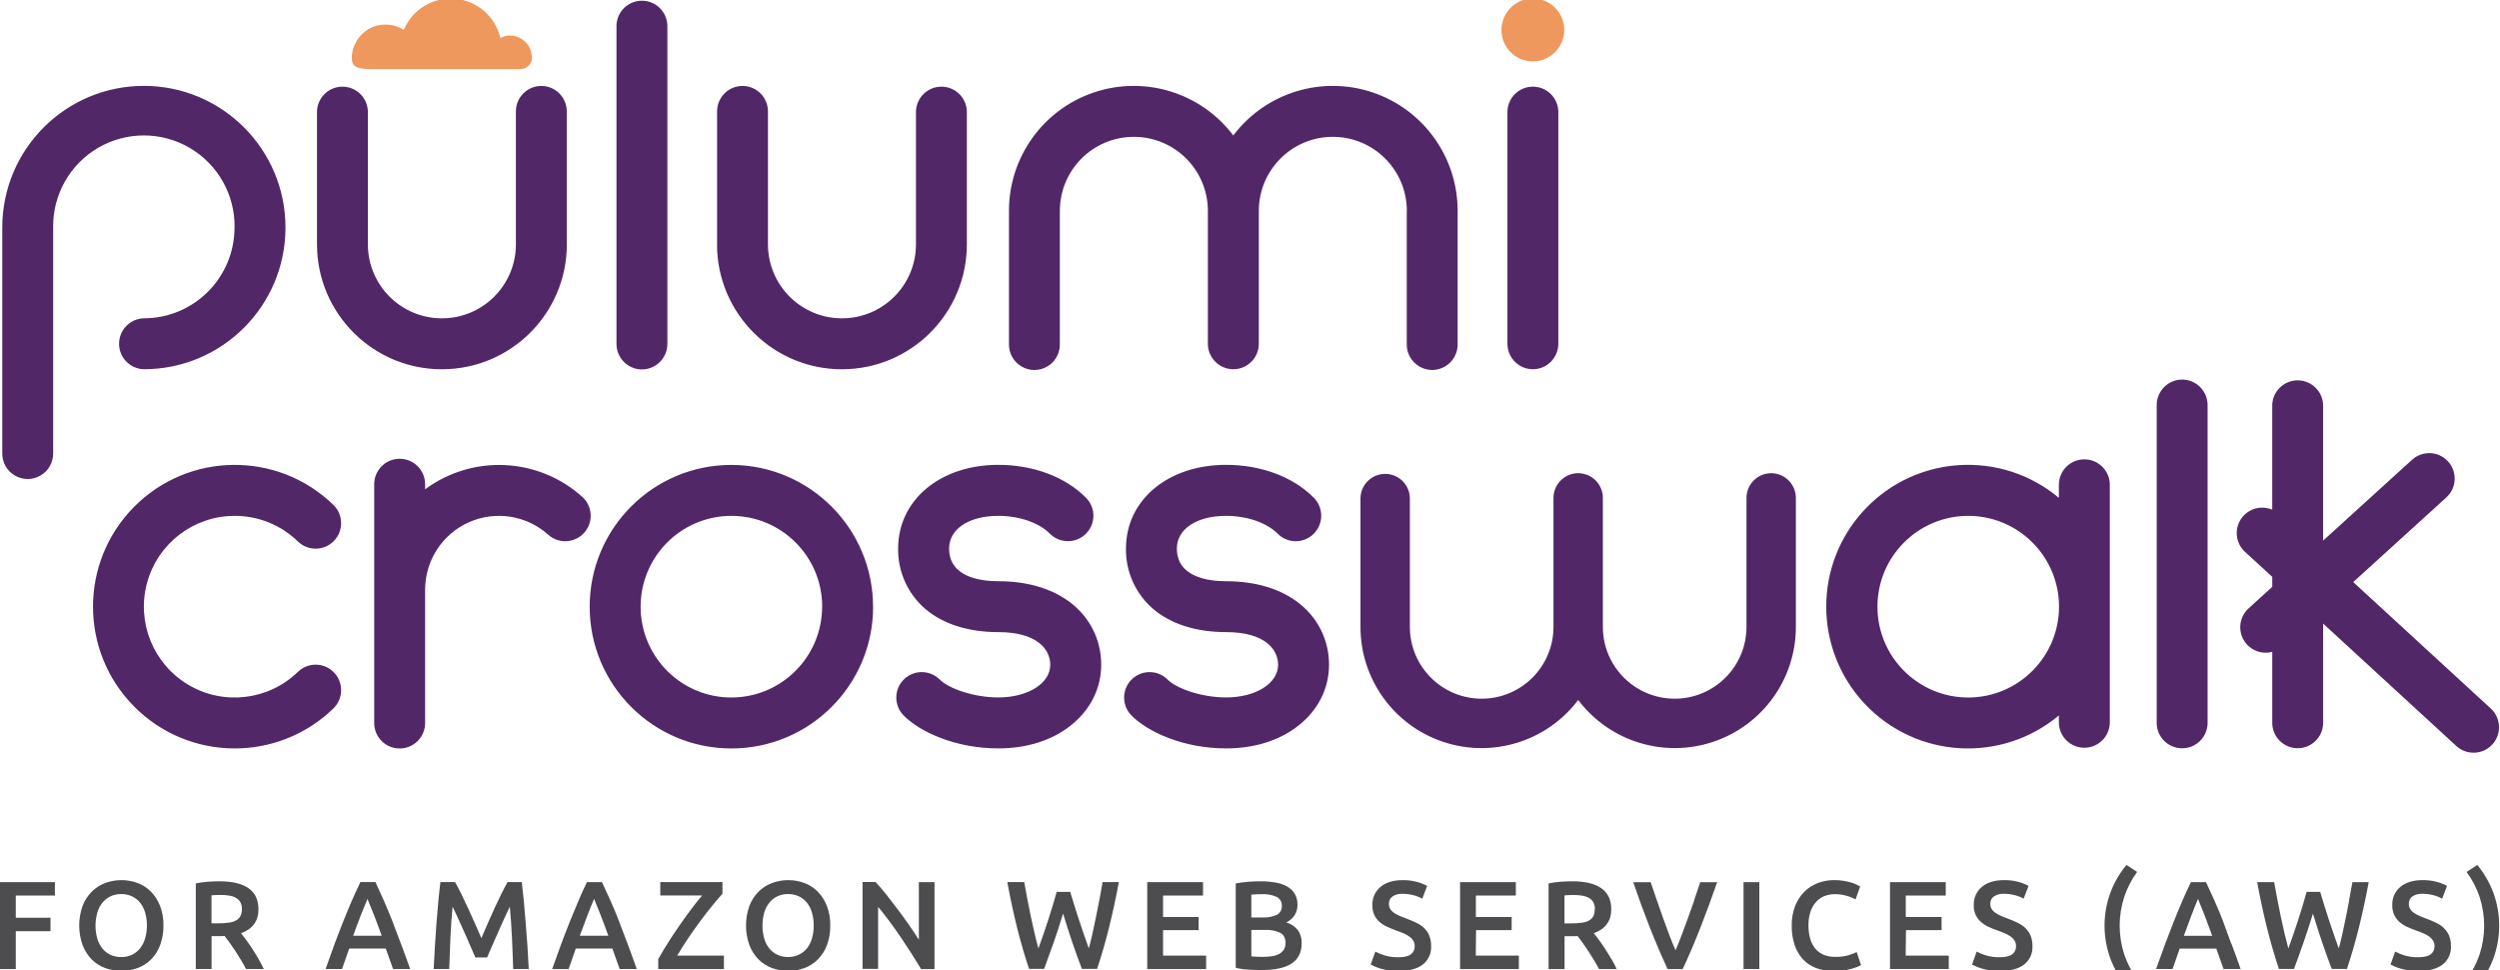
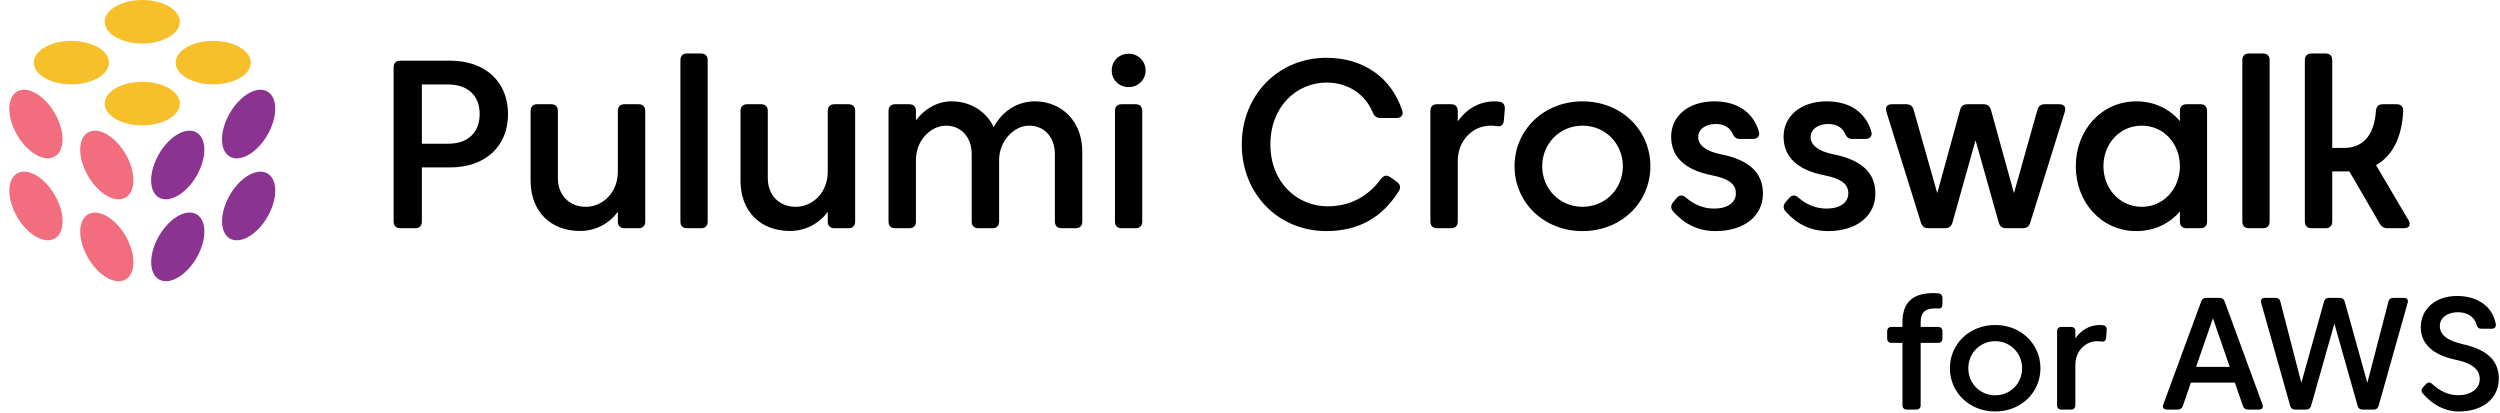
- <svg xmlns="http://www.w3.org/2000/svg" id="Layer_1" data-name="Layer 1" viewBox="0 0 1160.28 449.74">
-   <defs>
-     <style>.cls-1{fill:#ee985d;}.cls-2{fill:#4d4d4f;}.cls-3{fill:#522768;}</style>
-   </defs>
-   <path class="cls-1" d="M726.28,14.13A14.58,14.58,0,1,1,711.85-.67,14.56,14.56,0,0,1,726.28,14.13ZM246.89,25.81a10.13,10.13,0,0,0-10.07-9.29,10,10,0,0,0-4.52,1.11,23.62,23.62,0,0,0-44.83-3.73,15.64,15.64,0,0,0-24.12,13.15c0,4.52,3.53,5,9.3,5h69A5.26,5.26,0,0,0,247,26.68h0c0-.05,0-.1,0-.15A5.66,5.66,0,0,0,246.89,25.81Z" />
-   <path class="cls-2" d="M0,409.41H25.49v6.23H7.33v10.3H23.45v6.23H7.33v17.57H0Zm74.32,11a24.59,24.59,0,0,1,1.57,9.11,25,25,0,0,1-1.55,9.14,18.84,18.84,0,0,1-4.18,6.6,17.44,17.44,0,0,1-6.2,4,22.11,22.11,0,0,1-15.16,0,17.3,17.3,0,0,1-6.23-4,19.21,19.21,0,0,1-4.22-6.6,27.3,27.3,0,0,1,0-18.25,19,19,0,0,1,4.28-6.6,17.57,17.57,0,0,1,6.25-4,21.71,21.71,0,0,1,15,0,17,17,0,0,1,6.2,4A19.65,19.65,0,0,1,74.32,420.44Zm-6.11,9.11a20.92,20.92,0,0,0-.82-6,13.08,13.08,0,0,0-2.36-4.6A10.67,10.67,0,0,0,61.28,416a11.37,11.37,0,0,0-5-1.05,11.5,11.5,0,0,0-5,1.05,10.56,10.56,0,0,0-3.76,3,13.64,13.64,0,0,0-2.35,4.59,22.43,22.43,0,0,0,0,12,13.23,13.23,0,0,0,2.35,4.6,10.71,10.71,0,0,0,3.76,2.94,11.5,11.5,0,0,0,5,1.05,11.37,11.37,0,0,0,5-1.05A10.67,10.67,0,0,0,65,440.17a13.08,13.08,0,0,0,2.36-4.6A20.92,20.92,0,0,0,68.21,429.55Zm51.85,15.57c.89,1.57,1.69,3.11,2.38,4.62h-8.2c-.74-1.39-1.53-2.8-2.39-4.22s-1.72-2.79-2.59-4.13-1.73-2.6-2.59-3.78-1.65-2.24-2.38-3.17c-.55,0-1,.05-1.4.05H98.23v15.25H90.9V410a41.25,41.25,0,0,1,5.7-.78c2-.14,3.83-.2,5.42-.2q8.73,0,13.35,3.2T120,422q0,8.2-8.09,11.12c.74.89,1.57,2,2.5,3.26s1.88,2.67,2.85,4.16S119.16,443.55,120.06,445.12Zm-7.74-23.19a6.58,6.58,0,0,0-.7-3.15,5.23,5.23,0,0,0-2-2,9.28,9.28,0,0,0-3.11-1.08,23.1,23.1,0,0,0-4-.32c-1.55,0-3,.06-4.31.17v13h3.2a34.4,34.4,0,0,0,4.72-.29,9.66,9.66,0,0,0,3.4-1,5.09,5.09,0,0,0,2.07-2A6.8,6.8,0,0,0,112.32,421.93Zm73.76,15.88q2.07,5.47,4.34,11.93H182.5c-.54-1.59-1.11-3.16-1.69-4.71s-1.15-3.14-1.69-4.77h-17c-.54,1.63-1.1,3.23-1.66,4.8s-1.12,3.13-1.66,4.68h-7.63q2.26-6.45,4.3-11.93t4-10.36q1.94-4.89,3.86-9.31t4-8.73h7q2,4.3,3.95,8.73t3.87,9.31Q184,432.34,186.08,437.81Zm-8.85-3.49q-1.86-5.18-3.61-9.66t-3-7.45q-1.33,3.09-3.06,7.51t-3.58,9.6Zm66.9-5.32c-.25-3.48-.54-6.87-.86-10.19s-.65-6.45-1-9.4h-6.61c-.85,1.48-1.8,3.28-2.85,5.42s-2.12,4.37-3.2,6.72-2.16,4.73-3.2,7.16l-2.91,6.72c-.9-2.06-1.87-4.3-2.94-6.72s-2.15-4.82-3.23-7.16-2.15-4.59-3.2-6.72-2-3.94-2.85-5.42h-6.79c-.35,2.8-.69,5.84-1,9.14s-.6,6.7-.86,10.21-.5,7.06-.71,10.62-.41,7-.57,10.36h7.22q.24-7,.56-14.49c.22-5,.55-9.78,1-14.43.43.85.93,1.91,1.51,3.17s1.21,2.61,1.87,4.05,1.33,2.93,2,4.48,1.33,3.05,2,4.51,1.24,2.82,1.78,4.1,1,2.37,1.4,3.26h5.47l1.39-3.23c.55-1.26,1.14-2.62,1.78-4.07l2-4.52q1-2.32,2-4.5c.66-1.46,1.28-2.81,1.87-4.05s1.08-2.31,1.51-3.2c.43,4.65.76,9.47,1,14.43s.4,9.8.56,14.49h7.22c-.16-3.33-.35-6.76-.57-10.27S244.39,432.47,244.13,429Zm47.17,8.81q2.06,5.47,4.33,11.93h-7.92q-.81-2.39-1.69-4.71t-1.69-4.77h-17c-.55,1.63-1.1,3.23-1.67,4.8L264,449.74h-7.62q2.26-6.45,4.3-11.93t4-10.36q2-4.89,3.87-9.31t3.95-8.73h7q2,4.3,4,8.73t3.87,9.31Q289.23,432.34,291.3,437.81Zm-8.85-3.49q-1.86-5.18-3.61-9.66t-3-7.45q-1.33,3.09-3.05,7.51t-3.58,9.6Zm36.95,1.31q2.82-4.15,5.73-8.09t5.65-7.27c1.82-2.23,3.37-4,4.65-5.44v-5.42H306.57v6.23H326q-1.57,1.8-3.35,4.1T319,424.57q-1.86,2.54-3.75,5.27c-1.26,1.82-2.47,3.63-3.64,5.41s-2.26,3.52-3.28,5.21-1.93,3.25-2.71,4.69v4.59h30.49v-6.22H314.43Q316.58,439.79,319.4,435.63Zm64.51-15.19a24.38,24.38,0,0,1,1.57,9.11,25,25,0,0,1-1.54,9.14,19,19,0,0,1-4.19,6.6,17.35,17.35,0,0,1-6.2,4,21.33,21.33,0,0,1-7.56,1.34,21.59,21.59,0,0,1-7.6-1.34,17.26,17.26,0,0,1-6.22-4,19.06,19.06,0,0,1-4.22-6.6,27.14,27.14,0,0,1,0-18.25,19,19,0,0,1,4.27-6.6,17.61,17.61,0,0,1,6.26-4,21.69,21.69,0,0,1,15,0,17,17,0,0,1,6.2,4A19.5,19.5,0,0,1,383.91,420.44Zm-6.11,9.11a20.93,20.93,0,0,0-.81-6,13.25,13.25,0,0,0-2.36-4.6,10.71,10.71,0,0,0-3.76-2.94,11.36,11.36,0,0,0-4.94-1.05,11.58,11.58,0,0,0-5,1.05,10.62,10.62,0,0,0-3.75,3,13.65,13.65,0,0,0-2.36,4.59,22.7,22.7,0,0,0,0,12,13.25,13.25,0,0,0,2.36,4.6,10.76,10.76,0,0,0,3.75,2.94,11.58,11.58,0,0,0,5,1.05,11.36,11.36,0,0,0,4.94-1.05,10.71,10.71,0,0,0,3.76-2.94,13.25,13.25,0,0,0,2.36-4.6A20.93,20.93,0,0,0,377.8,429.55Zm48.83,6.63c-1.32-2.09-2.83-4.35-4.51-6.78s-3.44-4.84-5.24-7.24-3.6-4.73-5.39-7-3.45-4.16-5-5.79h-6v40.33h7.21V420.88q2.44,2.91,5.15,6.54t5.33,7.51q2.61,3.87,5.06,7.68c1.63,2.55,3.1,4.92,4.42,7.13h6.23V409.41h-7.27Zm83.82-18.62c-.52,2.76-1.05,5.46-1.6,8.12s-1.08,5.22-1.63,7.68-1.1,4.74-1.68,6.84q-1.05-2.91-2.19-6.2t-2.27-6.69q-1.12-3.4-2.18-6.81t-2-6.55h-6.28q-.87,3.15-1.89,6.52t-2.13,6.78q-1.1,3.4-2.24,6.69c-.75,2.2-1.5,4.28-2.24,6.26-.58-2.1-1.16-4.38-1.74-6.87s-1.16-5.05-1.72-7.71-1.11-5.36-1.63-8.12-1-5.45-1.48-8.09h-7.86q2,10.95,4.5,21t5.6,19.29h7q2.2-5.92,4.43-12.28t4.37-13.38q4.22,13.91,8.72,25.66h7.06q3.08-9.19,5.58-19.29t4.53-21h-7.56C511.47,412.09,511,414.81,510.45,417.56ZM540,431.7h16.52v-6.11H540v-9.95h18.56v-6.23h-25.9v40.33H560v-6.22H540Zm62.61,0a9.94,9.94,0,0,1,1.75,6.05q0,6.24-4.54,9.34t-13.91,3.12q-3.2,0-6.46-.21a29.42,29.42,0,0,1-5.7-.84V410c.85-.15,1.76-.3,2.73-.43s2-.24,3-.32,2-.14,3-.18,1.93-.05,2.82-.05a39.14,39.14,0,0,1,6.81.55,17.32,17.32,0,0,1,5.44,1.83,9.56,9.56,0,0,1,3.58,3.38,9.77,9.77,0,0,1,1.28,5.18,8.53,8.53,0,0,1-1.37,4.88,9.62,9.62,0,0,1-3.81,3.26A10.59,10.59,0,0,1,602.6,431.7ZM581,425.82h5.18a14.84,14.84,0,0,0,6.57-1.19,4.36,4.36,0,0,0,2.39-4.28,4.26,4.26,0,0,0-2.48-4.13,14.62,14.62,0,0,0-6.43-1.22c-1.12,0-2.12,0-3,.06s-1.62.1-2.24.17Zm15.88,11.88q0-3.43-2.5-4.78a14.88,14.88,0,0,0-6.92-1.33H581v12.28c.81.07,1.68.13,2.61.17s1.79.06,2.57.06a29.1,29.1,0,0,0,4.21-.29,11.29,11.29,0,0,0,3.38-1,6.1,6.1,0,0,0,2.27-2A5.44,5.44,0,0,0,596.84,437.7Zm64.45-6.9a14.33,14.33,0,0,0-3.78-2.56q-2.24-1.08-5.09-2.13a30.62,30.62,0,0,1-3-1.22A13.8,13.8,0,0,1,647,423.5a5.9,5.9,0,0,1-1.57-1.72,4.53,4.53,0,0,1-.55-2.3,4,4,0,0,1,1.66-3.43,7.63,7.63,0,0,1,4.63-1.22,20.2,20.2,0,0,1,4.86.58,17.72,17.72,0,0,1,4.33,1.68l2.27-5.93a20.38,20.38,0,0,0-4.63-1.83,24.11,24.11,0,0,0-6.72-.85q-6.51,0-10.3,3.12a10.5,10.5,0,0,0-3.78,8.58,9.74,9.74,0,0,0,3.29,7.68A13.64,13.64,0,0,0,644,430.1c1.3.6,2.65,1.16,4,1.66s2.63.94,3.72,1.43a13.64,13.64,0,0,1,2.76,1.57,6.34,6.34,0,0,1,1.75,1.89,4.85,4.85,0,0,1,.61,2.5,4.43,4.43,0,0,1-1.8,3.78c-1.21.9-3.13,1.34-5.76,1.34a21,21,0,0,1-6.46-.87,24.73,24.73,0,0,1-4.25-1.75l-2.16,6a17.66,17.66,0,0,0,1.87.9,24.14,24.14,0,0,0,2.76,1,29.35,29.35,0,0,0,8.24,1.11q7.44,0,11.31-3a10.09,10.09,0,0,0,3.87-8.47,13,13,0,0,0-.81-4.86A9.94,9.94,0,0,0,661.29,430.8Zm24,.9h16.53v-6.11H685.24v-9.95H703.8v-6.23H677.91v40.33H705.2v-6.22h-20Zm62.91,13.42q1.33,2.36,2.39,4.62h-8.21c-.74-1.39-1.53-2.8-2.39-4.22s-1.71-2.79-2.59-4.13-1.73-2.6-2.59-3.78-1.65-2.24-2.38-3.17c-.55,0-1,.05-1.4.05h-4.65v15.25H719V410a41.19,41.19,0,0,1,5.71-.78c2-.14,3.82-.2,5.41-.2q8.73,0,13.35,3.2t4.63,9.77q0,8.2-8.09,11.12c.74.89,1.57,2,2.5,3.26s1.89,2.67,2.85,4.16S747.26,443.55,748.15,445.12Zm-7.74-23.19a6.46,6.46,0,0,0-.7-3.15,5.16,5.16,0,0,0-2-2,9.28,9.28,0,0,0-3.11-1.08,23,23,0,0,0-4-.32c-1.55,0-3,.06-4.3.17v13h3.2a34.35,34.35,0,0,0,4.71-.29,9.66,9.66,0,0,0,3.4-1,5,5,0,0,0,2.07-2A6.69,6.69,0,0,0,740.41,421.93Zm46.2-4.2c-1,2.84-2,5.63-3,8.38s-2,5.41-2.94,7.95-1.91,4.88-2.8,7q-1.41-3.19-2.86-7t-2.92-7.94c-1-2.74-1.95-5.52-2.92-8.36s-1.92-5.6-2.86-8.32h-8.09q3.5,10.3,7.54,20.6t8.42,19.73h7q4.4-9.42,8.42-19.73t7.59-20.6h-7.86Q788.06,413.49,786.61,417.73Zm22.82,32h7.33V409.41h-7.33Zm48.88-6.43a21,21,0,0,1-6.34.79,13.21,13.21,0,0,1-5.59-1.08,10.24,10.24,0,0,1-3.84-3,12.84,12.84,0,0,1-2.24-4.62,22.23,22.23,0,0,1-.73-5.88,19.69,19.69,0,0,1,.93-6.34,12.6,12.6,0,0,1,2.59-4.54A10.67,10.67,0,0,1,847,415.9a13.16,13.16,0,0,1,4.89-.9,19.09,19.09,0,0,1,5.62.79,17.09,17.09,0,0,1,4,1.65l2.16-6-1.4-.76a14.44,14.44,0,0,0-2.5-1,32.34,32.34,0,0,0-3.55-.84,25.16,25.16,0,0,0-4.54-.38,21.24,21.24,0,0,0-7.74,1.4,17.8,17.8,0,0,0-6.29,4.1,19.58,19.58,0,0,0-4.22,6.61,24.38,24.38,0,0,0-1.54,9,27.63,27.63,0,0,0,1.34,9,18.37,18.37,0,0,0,3.84,6.61,16.11,16.11,0,0,0,6.11,4.1,22.47,22.47,0,0,0,8.15,1.4,33.24,33.24,0,0,0,4.36-.27,26.07,26.07,0,0,0,3.67-.7,27.13,27.13,0,0,0,2.82-.9,9.77,9.77,0,0,0,1.89-.93l-2-6A25.28,25.28,0,0,1,858.31,443.31Zm26.54-11.61h16.53v-6.11H884.85v-9.95h18.56v-6.23H877.52v40.33h27.29v-6.22h-20Zm55.54-.9a14.17,14.17,0,0,0-3.78-2.56q-2.24-1.08-5.09-2.13a30.62,30.62,0,0,1-3-1.22,13.69,13.69,0,0,1-2.38-1.39,5.63,5.63,0,0,1-1.57-1.72,4.53,4.53,0,0,1-.56-2.3,4,4,0,0,1,1.66-3.43,7.65,7.65,0,0,1,4.63-1.22,20.08,20.08,0,0,1,4.86.58,17.72,17.72,0,0,1,4.33,1.68l2.27-5.93a20.47,20.47,0,0,0-4.62-1.83,24.13,24.13,0,0,0-6.73-.85q-6.51,0-10.3,3.12a10.5,10.5,0,0,0-3.78,8.58,9.74,9.74,0,0,0,3.29,7.68,13.64,13.64,0,0,0,3.43,2.24c1.3.6,2.65,1.16,4.05,1.66s2.64.94,3.72,1.43a14,14,0,0,1,2.77,1.57,6.3,6.3,0,0,1,1.74,1.89,4.85,4.85,0,0,1,.61,2.5,4.43,4.43,0,0,1-1.8,3.78c-1.2.9-3.12,1.34-5.76,1.34a21,21,0,0,1-6.46-.87,24.73,24.73,0,0,1-4.25-1.75l-2.15,6a16.47,16.47,0,0,0,1.86.9,24.84,24.84,0,0,0,2.76,1,29.35,29.35,0,0,0,8.24,1.11q7.44,0,11.32-3a10.09,10.09,0,0,0,3.87-8.47,13,13,0,0,0-.82-4.86A9.94,9.94,0,0,0,940.39,430.8Zm51.83-26.1-5-3.26a44.54,44.54,0,0,0-7.45,12.83,44.44,44.44,0,0,0,0,30.67,44.54,44.54,0,0,0,7.45,12.83l5-3.26a42,42,0,0,1-6-11.46,43,43,0,0,1,0-26.86A43.08,43.08,0,0,1,992.22,404.7Zm43.67,33.11q2.07,5.47,4.34,11.93h-7.92c-.54-1.59-1.11-3.16-1.69-4.71s-1.15-3.14-1.69-4.77h-17c-.54,1.63-1.1,3.23-1.66,4.8s-1.12,3.13-1.66,4.68h-7.63q2.26-6.45,4.31-11.93t4-10.36q1.95-4.89,3.86-9.31c1.29-2.95,2.6-5.86,4-8.73h7q2,4.3,4,8.73t3.87,9.31Q1033.83,432.34,1035.89,437.81Zm-8.84-3.49q-1.87-5.18-3.61-9.66t-3-7.45q-1.33,3.09-3,7.51t-3.58,9.6Zm63.66-16.76c-.52,2.76-1.06,5.46-1.6,8.12s-1.09,5.22-1.63,7.68-1.1,4.74-1.69,6.84c-.7-1.94-1.42-4-2.18-6.2s-1.51-4.42-2.27-6.69-1.48-4.54-2.18-6.81-1.36-4.45-2-6.55h-6.28q-.89,3.15-1.9,6.52c-.68,2.25-1.38,4.51-2.12,6.78s-1.48,4.5-2.24,6.69-1.5,4.28-2.24,6.26c-.58-2.1-1.16-4.38-1.75-6.87s-1.15-5.05-1.71-7.71-1.11-5.36-1.63-8.12-1-5.45-1.49-8.09H1048q2,10.95,4.5,21t5.6,19.29h7q2.21-5.92,4.42-12.28t4.37-13.38q4.23,13.91,8.73,25.66h7.06q3.07-9.19,5.58-19.29t4.53-21h-7.56Q1091.49,413.43,1090.71,417.56Zm44,13.24a14.39,14.39,0,0,0-3.79-2.56q-2.24-1.08-5.09-2.13a31.67,31.67,0,0,1-3-1.22,13.69,13.69,0,0,1-2.38-1.39,5.76,5.76,0,0,1-1.57-1.72,4.53,4.53,0,0,1-.56-2.3,4,4,0,0,1,1.66-3.43,7.65,7.65,0,0,1,4.63-1.22,20.08,20.08,0,0,1,4.86.58,17.72,17.72,0,0,1,4.33,1.68l2.27-5.93a20.28,20.28,0,0,0-4.62-1.83,24.13,24.13,0,0,0-6.73-.85q-6.51,0-10.29,3.12a10.48,10.48,0,0,0-3.79,8.58,10.2,10.2,0,0,0,.9,4.48,10.44,10.44,0,0,0,2.39,3.2,13.64,13.64,0,0,0,3.43,2.24c1.3.6,2.65,1.16,4.05,1.66s2.64.94,3.72,1.43a14,14,0,0,1,2.77,1.57,6.3,6.3,0,0,1,1.74,1.89,4.85,4.85,0,0,1,.61,2.5,4.43,4.43,0,0,1-1.8,3.78c-1.2.9-3.12,1.34-5.76,1.34a21,21,0,0,1-6.46-.87,24.73,24.73,0,0,1-4.25-1.75l-2.15,6a16.47,16.47,0,0,0,1.86.9,25.58,25.58,0,0,0,2.76,1,29.35,29.35,0,0,0,8.24,1.11q7.44,0,11.32-3a10.09,10.09,0,0,0,3.87-8.47,12.8,12.8,0,0,0-.82-4.86A10.05,10.05,0,0,0,1134.71,430.8Zm22.84-16.53a44.77,44.77,0,0,0-7.45-12.83l-4.95,3.26a43.08,43.08,0,0,1,6,11.49,43,43,0,0,1,0,26.86,42,42,0,0,1-6,11.46l4.95,3.26a44.77,44.77,0,0,0,7.45-12.83,44.44,44.44,0,0,0,0-30.67Z" />
-   <path class="cls-3" d="M332.94,113.38V51.7a11.81,11.81,0,1,1,23.62,0v61.68a34.36,34.36,0,1,0,68.72,0V51.7a11.82,11.82,0,0,1,23.63,0v61.68a58,58,0,1,1-116,0Zm-34.89,58.08a11.85,11.85,0,0,0,11.81-11.81V11.81a11.82,11.82,0,0,0-23.63,0V159.65A11.85,11.85,0,0,0,298.05,171.46Zm413.67-.09a11.85,11.85,0,0,0,11.81-11.82V51.7a11.82,11.82,0,0,0-23.63,0V159.55A11.86,11.86,0,0,0,711.72,171.37Zm-448.57-58V51.7a11.81,11.81,0,1,0-23.62,0v61.68a34.36,34.36,0,0,1-68.72,0V51.7a11.82,11.82,0,0,0-23.63,0v61.68a58,58,0,1,0,116,0Zm390-15.51v61.68a11.82,11.82,0,1,0,23.63,0V97.87a57.94,57.94,0,0,0-104.16-35,57.94,57.94,0,0,0-104.16,35v61.68a11.82,11.82,0,1,0,23.63,0V97.87a34.36,34.36,0,0,1,68.72,0v61.68a11.85,11.85,0,0,0,11.81,11.82h0a12.29,12.29,0,0,0,2.37-.24,12.72,12.72,0,0,0,2.22-.69A11.9,11.9,0,0,0,581,167.9a11.75,11.75,0,0,0,3.47-8.35V97.87a34.36,34.36,0,1,1,68.72,0Zm-544.27,7.76a42.12,42.12,0,0,1-42.12,42.11,11.82,11.82,0,0,0,0,23.63A65.75,65.75,0,1,0,1.05,105.63h0V210.15a11.82,11.82,0,1,0,23.63,0V105.63h0a42.12,42.12,0,1,1,84.23,0ZM1156.46,328.82l-63.86-58.67,43.23-39.28a11.82,11.82,0,1,0-15.9-17.5l-41.31,37.54V188a11.82,11.82,0,0,0-23.63,0v48.55a11.82,11.82,0,0,0-12.65,19.57L1055,267.71v4.66l-11,10a11.82,11.82,0,0,0,11,20.16v33.25a11.82,11.82,0,0,0,23.63,0V289.42l61.84,56.81a11.82,11.82,0,1,0,16-17.41ZM109,239.42a41.9,41.9,0,0,1,29.32,11.89,11.83,11.83,0,0,0,16.46-17,65.8,65.8,0,1,0,0,94.5,11.82,11.82,0,0,0-16.46-17A42.15,42.15,0,1,1,109,239.42Zm870.58-14.7V335.55a11.83,11.83,0,0,1-23.65,0v-3.5a65.81,65.81,0,1,1,0-101v-6.38a11.83,11.83,0,0,1,23.65,0ZM956,281.57a42.15,42.15,0,1,0-42.15,42.15A42.2,42.2,0,0,0,956,281.57Zm-685.69-51a57.78,57.78,0,0,0-72.93-3.47v-2.36a11.82,11.82,0,0,0-23.64,0V326.56h0v9a11.82,11.82,0,1,0,23.64,0V273.77a34.28,34.28,0,0,1,57.17-25.59,11.82,11.82,0,1,0,15.76-17.63Zm135.08,51a65.8,65.8,0,1,1-65.8-65.8A65.88,65.88,0,0,1,405.36,281.57Zm-23.65,0a42.15,42.15,0,1,0-42.15,42.15A42.2,42.2,0,0,0,381.71,281.57Zm116.05-1.29c-8.53-6.89-20.37-10.53-34.26-10.53-8.54,0-22.86-2-22.86-15.17,0-9.07,9.19-15.16,22.86-15.16,9.7,0,18.88,3.17,23.94,8.27A11.82,11.82,0,1,0,504.22,231c-9.63-9.7-24.47-15.26-40.72-15.26-26.95,0-46.5,16.33-46.5,38.81a36.25,36.25,0,0,0,12.64,28.08c8.22,7,19.93,10.74,33.86,10.74,17.79,0,24.13,7.83,24.13,15.16,0,8.65-10.37,15.16-24.13,15.16-11.69,0-23.19-4.29-27.14-8.27a11.82,11.82,0,1,0-16.78,16.66c7.54,7.6,24,15.26,43.92,15.26,13.06,0,24.59-3.59,33.34-10.39,9.31-7.23,14.44-17.33,14.44-28.42A35.75,35.75,0,0,0,497.76,280.28Zm105.75,0c-8.53-6.89-20.37-10.53-34.26-10.53-8.54,0-22.86-2-22.86-15.17,0-9.07,9.19-15.16,22.86-15.16,9.7,0,18.88,3.17,23.94,8.27A11.82,11.82,0,0,0,610,231c-9.62-9.7-24.47-15.26-40.72-15.26-27,0-46.5,16.33-46.5,38.81a36.25,36.25,0,0,0,12.64,28.08c8.22,7,19.93,10.74,33.86,10.74,17.79,0,24.13,7.83,24.13,15.16,0,8.65-10.37,15.16-24.13,15.16-11.69,0-23.19-4.29-27.14-8.27a11.82,11.82,0,1,0-16.78,16.66c7.54,7.6,24,15.26,43.92,15.26,13.06,0,24.59-3.59,33.34-10.39,9.31-7.23,14.44-17.33,14.44-28.42A35.75,35.75,0,0,0,603.51,280.28Zm409.66-104.12A11.85,11.85,0,0,0,1001.35,188V335.81a11.82,11.82,0,0,0,23.63,0V188A11.84,11.84,0,0,0,1013.17,176.16ZM822.36,219.61a11.5,11.5,0,0,0-11.47,11.46v59.86a33.34,33.34,0,0,1-66.68,0V231.07a11.49,11.49,0,0,0-11.46-11.46h0a11.29,11.29,0,0,0-4.45.9,11.72,11.72,0,0,0-3.65,2.47,11.4,11.4,0,0,0-3.37,8.09v59.86a33.34,33.34,0,1,1-66.68,0V231.07a11.47,11.47,0,0,0-22.93,0v59.86a56.22,56.22,0,0,0,101.08,33.94,56.22,56.22,0,0,0,101.07-33.94V231.07A11.5,11.5,0,0,0,822.36,219.61Z" />
+ <svg xmlns="http://www.w3.org/2000/svg" width="940" height="155" viewBox="0 0 940 155" fill="none">
+   <path fill-rule="evenodd" clip-rule="evenodd" d="M20.572 58.87C24.484 56.612 24.49 49.301 20.587 42.54C16.684 35.78 10.349 32.13 6.438 34.389C2.526 36.647 2.52 43.958 6.423 50.718C10.326 57.478 16.661 61.128 20.572 58.87ZM20.596 73.345C24.499 80.106 24.492 87.417 20.581 89.675C16.67 91.933 10.335 88.283 6.432 81.523C2.529 74.763 2.535 67.452 6.447 65.194C10.358 62.935 16.693 66.585 20.596 73.345ZM47.249 88.755C51.153 95.515 51.146 102.826 47.235 105.085C43.324 107.343 36.989 103.693 33.086 96.933C29.183 90.172 29.189 82.862 33.1 80.603C37.011 78.345 43.346 81.995 47.249 88.755ZM47.241 57.95C51.144 64.711 51.138 72.022 47.226 74.28C43.315 76.538 36.98 72.888 33.077 66.128C29.174 59.368 29.18 52.057 33.092 49.799C37.003 47.54 43.338 51.19 47.241 57.95Z" fill="#F26E7E" />
+   <path fill-rule="evenodd" clip-rule="evenodd" d="M100.561 50.735C104.464 43.975 104.458 36.664 100.547 34.405C96.635 32.147 90.301 35.797 86.397 42.557C82.494 49.318 82.501 56.629 86.412 58.887C90.323 61.145 96.658 57.495 100.561 50.735ZM100.562 65.203C104.473 67.461 104.48 74.772 100.577 81.533C96.673 88.293 90.338 91.943 86.427 89.684C82.516 87.426 82.51 80.115 86.413 73.355C90.316 66.595 96.651 62.945 100.562 65.203ZM73.914 80.588C77.825 82.846 77.831 90.157 73.928 96.917C70.025 103.677 63.69 107.327 59.779 105.069C55.868 102.811 55.861 95.5 59.764 88.74C63.668 81.979 70.002 78.329 73.914 80.588ZM73.899 49.79C77.81 52.048 77.816 59.359 73.913 66.119C70.01 72.88 63.675 76.529 59.764 74.271C55.853 72.013 55.846 64.702 59.749 57.941C63.653 51.181 69.987 47.532 73.899 49.79Z" fill="#8A3391" />
+   <path fill-rule="evenodd" clip-rule="evenodd" d="M67.622 8.178C67.622 12.694 61.294 16.355 53.487 16.355C45.681 16.355 39.353 12.694 39.353 8.178C39.353 3.661 45.681 0 53.487 0C61.294 0 67.622 3.661 67.622 8.178ZM40.974 23.546C40.974 28.063 34.646 31.724 26.839 31.724C19.033 31.724 12.705 28.063 12.705 23.546C12.705 19.03 19.033 15.369 26.839 15.369C34.646 15.369 40.974 19.03 40.974 23.546ZM80.171 31.724C87.977 31.724 94.305 28.063 94.305 23.546C94.305 19.03 87.977 15.369 80.171 15.369C72.364 15.369 66.036 19.03 66.036 23.546C66.036 28.063 72.364 31.724 80.171 31.724ZM67.622 38.95C67.622 43.466 61.294 47.127 53.487 47.127C45.681 47.127 39.353 43.466 39.353 38.95C39.353 34.433 45.681 30.772 53.487 30.772C61.294 30.772 67.622 34.433 67.622 38.95Z" fill="#F7BF2A" />
+   <path d="M158.62 62.95H169.195C182.605 62.95 191.02 54.94 191.02 42.88C191.02 30.865 182.605 22.81 169.195 22.81H150.52C148.9 22.81 148 23.71 148 25.33V83.29C148 84.91 148.9 85.81 150.52 85.81H156.1C157.72 85.81 158.62 84.91 158.62 83.29V62.95ZM180.355 42.88C180.355 49.675 176.08 54.04 168.52 54.04H158.62V31.765H168.52C176.08 31.765 180.355 36.13 180.355 42.88Z" fill="black" />
+   <path d="M218.134 86.845C224.074 86.845 229.159 83.92 232.309 79.645V83.29C232.309 84.91 233.209 85.81 234.829 85.81H240.094C241.714 85.81 242.614 84.91 242.614 83.29V41.71C242.614 40.09 241.714 39.19 240.094 39.19H234.829C233.209 39.19 232.309 40.09 232.309 41.71V64.57C232.309 72.31 226.729 77.755 220.249 77.755C214.039 77.755 209.764 73.345 209.764 67.045V41.71C209.764 40.09 208.864 39.19 207.244 39.19H202.024C200.404 39.19 199.504 40.09 199.504 41.71V67.945C199.504 79.42 206.929 86.845 218.134 86.845Z" fill="black" />
+   <path d="M255.835 22.63V83.29C255.835 84.91 256.735 85.81 258.355 85.81H263.575C265.195 85.81 266.095 84.91 266.095 83.29V22.63C266.095 21.01 265.195 20.11 263.575 20.11H258.355C256.735 20.11 255.835 21.01 255.835 22.63Z" fill="black" />
+   <path d="M297.06 86.845C303 86.845 308.085 83.92 311.235 79.645V83.29C311.235 84.91 312.135 85.81 313.755 85.81H319.02C320.64 85.81 321.54 84.91 321.54 83.29V41.71C321.54 40.09 320.64 39.19 319.02 39.19H313.755C312.135 39.19 311.235 40.09 311.235 41.71V64.57C311.235 72.31 305.655 77.755 299.175 77.755C292.965 77.755 288.69 73.345 288.69 67.045V41.71C288.69 40.09 287.79 39.19 286.17 39.19H280.95C279.33 39.19 278.43 40.09 278.43 41.71V67.945C278.43 79.42 285.855 86.845 297.06 86.845Z" fill="black" />
+   <path d="M389.076 38.11C382.416 38.11 376.746 41.935 373.641 47.785C370.716 41.755 364.821 38.11 357.801 38.11C352.356 38.11 347.631 40.945 344.391 45.265V41.71C344.391 40.09 343.491 39.19 341.871 39.19H336.606C334.986 39.19 334.086 40.09 334.086 41.71V83.29C334.086 84.91 334.986 85.81 336.606 85.81H341.871C343.491 85.81 344.391 84.91 344.391 83.29V60.16C344.391 52.555 350.151 47.245 355.686 47.245C361.446 47.245 365.361 51.655 365.361 57.955V83.29C365.361 84.91 366.261 85.81 367.881 85.81H373.146C374.766 85.81 375.666 84.91 375.666 83.29V60.16C375.666 53.095 381.156 47.245 386.961 47.245C392.721 47.245 396.636 51.655 396.636 57.955V83.29C396.636 84.91 397.536 85.81 399.156 85.81H404.421C406.041 85.81 406.941 84.91 406.941 83.29V57.055C406.941 45.58 399.201 38.11 389.076 38.11Z" fill="black" />
+   <path d="M418.009 26.5C418.009 30.01 420.754 32.755 424.354 32.755C427.954 32.755 430.744 30.01 430.744 26.5C430.744 22.945 427.954 20.2 424.354 20.2C420.754 20.2 418.009 22.945 418.009 26.5ZM419.224 41.71V83.29C419.224 84.91 420.124 85.81 421.744 85.81H426.964C428.584 85.81 429.484 84.91 429.484 83.29V41.71C429.484 40.09 428.584 39.19 426.964 39.19H421.744C420.124 39.19 419.224 40.09 419.224 41.71Z" fill="black" />
+   <path d="M525.233 68.395L522.803 66.64C521.498 65.695 520.283 65.875 519.293 67.225C514.478 73.75 507.773 77.575 499.223 77.575C487.748 77.575 477.668 68.62 477.668 54.31C477.668 40.045 487.523 31.045 498.818 31.045C506.378 31.045 513.128 34.96 516.188 42.34C516.728 43.69 517.628 44.365 519.068 44.365H525.098C526.898 44.365 527.798 43.24 527.213 41.53C523.163 29.2 512.723 21.73 498.683 21.73C480.818 21.73 466.913 35.59 466.913 54.31C466.913 73.075 480.818 86.89 498.683 86.89C510.698 86.89 519.653 81.895 525.953 71.86C526.808 70.51 526.493 69.34 525.233 68.395Z" fill="black" />
+   <path d="M560.361 47.245C561.126 47.245 561.891 47.29 562.656 47.425C564.321 47.695 565.311 47.11 565.446 45.355L565.806 41.08C565.941 39.505 565.266 38.47 563.736 38.245C563.151 38.155 562.521 38.11 561.891 38.11C555.951 38.11 551.091 41.305 548.121 45.625V41.71C548.121 40.09 547.221 39.19 545.601 39.19H540.336C538.716 39.19 537.816 40.09 537.816 41.71V83.29C537.816 84.91 538.716 85.81 540.336 85.81H545.601C547.221 85.81 548.121 84.91 548.121 83.29V60.475C548.121 52.78 553.836 47.245 560.361 47.245Z" fill="black" />
+   <path d="M569.471 62.5C569.471 76.045 580.361 86.89 595.031 86.89C609.701 86.89 620.546 76.045 620.546 62.5C620.546 48.955 609.701 38.11 595.031 38.11C580.361 38.11 569.471 48.955 569.471 62.5ZM579.866 62.5C579.866 54.04 586.436 47.245 595.031 47.245C603.626 47.245 610.196 54.04 610.196 62.5C610.196 71.005 603.626 77.755 595.031 77.755C586.436 77.755 579.866 71.005 579.866 62.5Z" fill="black" />
+   <path d="M630.421 74.47L629.161 75.955C628.171 77.125 628.081 78.34 629.116 79.51C633.301 84.235 638.476 86.89 645.046 86.89C656.251 86.89 662.866 80.86 662.866 72.805C662.866 64.975 657.781 60.16 647.026 58C641.176 56.83 638.521 54.445 638.521 51.52C638.521 48.595 641.311 46.615 645.181 46.615C648.241 46.615 650.401 47.965 651.391 50.125C652.021 51.52 652.696 52.24 654.181 52.24H659.086C660.841 52.24 661.831 51.16 661.336 49.45C659.221 42.25 653.281 38.11 644.596 38.11C634.651 38.11 628.351 43.78 628.351 51.385C628.351 58.855 633.346 63.85 643.516 65.875C650.176 67.18 652.696 69.295 652.696 72.67C652.696 76.135 649.591 78.43 644.506 78.43C640.456 78.43 636.946 76.9 633.976 74.335C632.716 73.21 631.501 73.21 630.421 74.47Z" fill="black" />
+   <path d="M672.696 74.47L671.436 75.955C670.446 77.125 670.356 78.34 671.391 79.51C675.576 84.235 680.751 86.89 687.321 86.89C698.526 86.89 705.141 80.86 705.141 72.805C705.141 64.975 700.056 60.16 689.301 58C683.451 56.83 680.796 54.445 680.796 51.52C680.796 48.595 683.586 46.615 687.456 46.615C690.516 46.615 692.676 47.965 693.666 50.125C694.296 51.52 694.971 52.24 696.456 52.24H701.361C703.116 52.24 704.106 51.16 703.611 49.45C701.496 42.25 695.556 38.11 686.871 38.11C676.926 38.11 670.626 43.78 670.626 51.385C670.626 58.855 675.621 63.85 685.791 65.875C692.451 67.18 694.971 69.295 694.971 72.67C694.971 76.135 691.866 78.43 686.781 78.43C682.731 78.43 679.221 76.9 676.251 74.335C674.991 73.21 673.776 73.21 672.696 74.47Z" fill="black" />
+   <path d="M745.818 39.19H739.788C738.303 39.19 737.403 39.865 736.998 41.35L728.403 72.625L719.538 41.305C719.133 39.865 718.233 39.19 716.748 39.19H711.348C709.548 39.19 708.738 40.27 709.278 42.025L722.283 83.74C722.733 85.18 723.633 85.81 725.118 85.81H731.328C732.813 85.81 733.713 85.135 734.118 83.695L742.803 52.735L751.533 83.695C751.938 85.135 752.838 85.81 754.323 85.81H760.533C762.018 85.81 762.918 85.18 763.368 83.74L776.373 42.025C776.913 40.27 776.103 39.19 774.303 39.19H768.858C767.373 39.19 766.473 39.865 766.068 41.305L757.248 72.625L748.608 41.35C748.203 39.91 747.303 39.19 745.818 39.19Z" fill="black" />
+   <path d="M780.496 62.5C780.496 76.09 790.126 86.89 803.266 86.89C810.061 86.89 815.731 84.055 819.646 79.51V83.29C819.646 84.91 820.547 85.81 822.167 85.81H827.342C828.962 85.81 829.861 84.91 829.861 83.29V41.71C829.861 40.09 828.962 39.19 827.342 39.19H822.167C820.547 39.19 819.646 40.09 819.646 41.71V45.535C815.731 40.945 810.061 38.11 803.266 38.11C790.126 38.11 780.496 48.955 780.496 62.5ZM790.891 62.5C790.891 54.04 797.012 47.245 805.292 47.245C813.572 47.245 819.646 54.04 819.646 62.5C819.646 71.005 813.482 77.755 805.292 77.755C797.102 77.755 790.891 71.005 790.891 62.5Z" fill="black" />
+   <path d="M843.12 22.63V83.29C843.12 84.91 844.02 85.81 845.64 85.81H850.86C852.48 85.81 853.38 84.91 853.38 83.29V22.63C853.38 21.01 852.48 20.11 850.86 20.11H845.64C844.02 20.11 843.12 21.01 843.12 22.63Z" fill="black" />
+   <path d="M901.13 39.19H895.91C894.29 39.19 893.48 40.09 893.345 41.755C892.625 51.88 887.63 55.615 881.375 55.615H876.92V22.63C876.92 21.01 876.02 20.11 874.4 20.11H869.135C867.515 20.11 866.615 21.01 866.615 22.63V83.29C866.615 84.91 867.515 85.81 869.135 85.81H874.4C876.02 85.81 876.92 84.91 876.92 83.29V64.435H883.355L894.785 84.1C895.46 85.27 896.405 85.81 897.755 85.81H903.875C905.855 85.81 906.62 84.505 905.585 82.795L893.39 62.095C899.465 58.675 903.11 51.79 903.605 41.8C903.695 40.09 902.75 39.19 901.13 39.19Z" fill="black" />
+   <path d="M730.36 114.37V112.06C730.36 111.01 729.82 110.38 728.8 110.29C728.2 110.23 727.6 110.2 727 110.2C719.14 110.2 715.33 113.77 715.33 121.09V122.92H711.25C710.17 122.92 709.57 123.52 709.57 124.6V127.24C709.57 128.32 710.17 128.92 711.25 128.92H715.33V152.32C715.33 153.4 715.93 154 717.01 154H720.49C721.57 154 722.17 153.4 722.17 152.32V128.92H728.68C729.76 128.92 730.36 128.32 730.36 127.24V124.6C730.36 123.52 729.76 122.92 728.68 122.92H722.17V121.18C722.17 117.7 723.67 115.96 727.6 115.96C728.02 115.96 728.5 115.96 728.98 115.99C729.88 116.05 730.36 115.48 730.36 114.37Z" fill="black" />
+   <path d="M733.16 138.46C733.16 147.49 740.42 154.72 750.2 154.72C759.98 154.72 767.21 147.49 767.21 138.46C767.21 129.43 759.98 122.2 750.2 122.2C740.42 122.2 733.16 129.43 733.16 138.46ZM740.09 138.46C740.09 132.82 744.47 128.29 750.2 128.29C755.93 128.29 760.31 132.82 760.31 138.46C760.31 144.13 755.93 148.63 750.2 148.63C744.47 148.63 740.09 144.13 740.09 138.46Z" fill="black" />
+   <path d="M788.493 128.29C789.003 128.29 789.513 128.32 790.023 128.41C791.133 128.59 791.793 128.2 791.883 127.03L792.123 124.18C792.213 123.13 791.763 122.44 790.743 122.29C790.353 122.23 789.933 122.2 789.513 122.2C785.553 122.2 782.313 124.33 780.333 127.21V124.6C780.333 123.52 779.733 122.92 778.653 122.92H775.143C774.063 122.92 773.463 123.52 773.463 124.6V152.32C773.463 153.4 774.063 154 775.143 154H778.653C779.733 154 780.333 153.4 780.333 152.32V137.11C780.333 131.98 784.143 128.29 788.493 128.29Z" fill="black" />
+   <path d="M834.55 112H829.57C828.61 112 827.98 112.42 827.65 113.35L813.4 152.08C812.98 153.25 813.52 154 814.75 154H818.83C819.79 154 820.42 153.55 820.75 152.65L823.78 143.86H840.31L843.34 152.65C843.67 153.55 844.3 154 845.26 154H849.34C850.57 154 851.11 153.25 850.69 152.08L836.47 113.35C836.14 112.42 835.51 112 834.55 112ZM838.39 137.95H825.73L832.06 119.68L838.39 137.95Z" fill="black" />
+   <path d="M879.773 112H875.693C874.703 112 874.103 112.45 873.833 113.41L865.313 143.95L857.423 113.44C857.183 112.45 856.553 112 855.563 112H851.603C850.403 112 849.863 112.75 850.193 113.89L861.113 152.59C861.383 153.55 861.983 154 862.973 154H867.113C868.103 154 868.703 153.55 868.973 152.59L877.733 121.69L886.463 152.59C886.733 153.55 887.333 154 888.323 154H892.493C893.483 154 894.083 153.55 894.353 152.59L905.273 113.89C905.603 112.75 905.063 112 903.863 112H899.903C898.913 112 898.283 112.45 898.043 113.44L890.123 143.95L881.633 113.44C881.363 112.48 880.763 112 879.773 112Z" fill="black" />
+   <path d="M912.162 144.43L911.082 145.6C910.392 146.35 910.302 147.16 910.992 147.97C914.682 152.29 919.422 154.72 924.462 154.72C933.822 154.72 939.552 149.59 939.552 142.42C939.552 135.94 935.682 131.62 926.202 129.46C919.992 128.05 917.382 125.86 917.382 122.53C917.382 119.47 920.232 117.4 924.162 117.4C927.642 117.4 930.342 119.02 931.182 122.08C931.482 123.1 931.992 123.61 933.012 123.61H936.822C937.962 123.61 938.622 122.95 938.412 121.81C937.092 114.64 930.822 111.28 923.862 111.28C915.822 111.28 910.212 116.11 910.212 123.04C910.212 129.16 914.622 133.42 923.142 135.22C930.192 136.69 932.382 139.3 932.382 142.57C932.382 146.23 928.992 148.6 924.252 148.6C920.472 148.6 917.262 146.92 914.532 144.4C913.722 143.62 912.912 143.62 912.162 144.43Z" fill="black" />
</svg>
